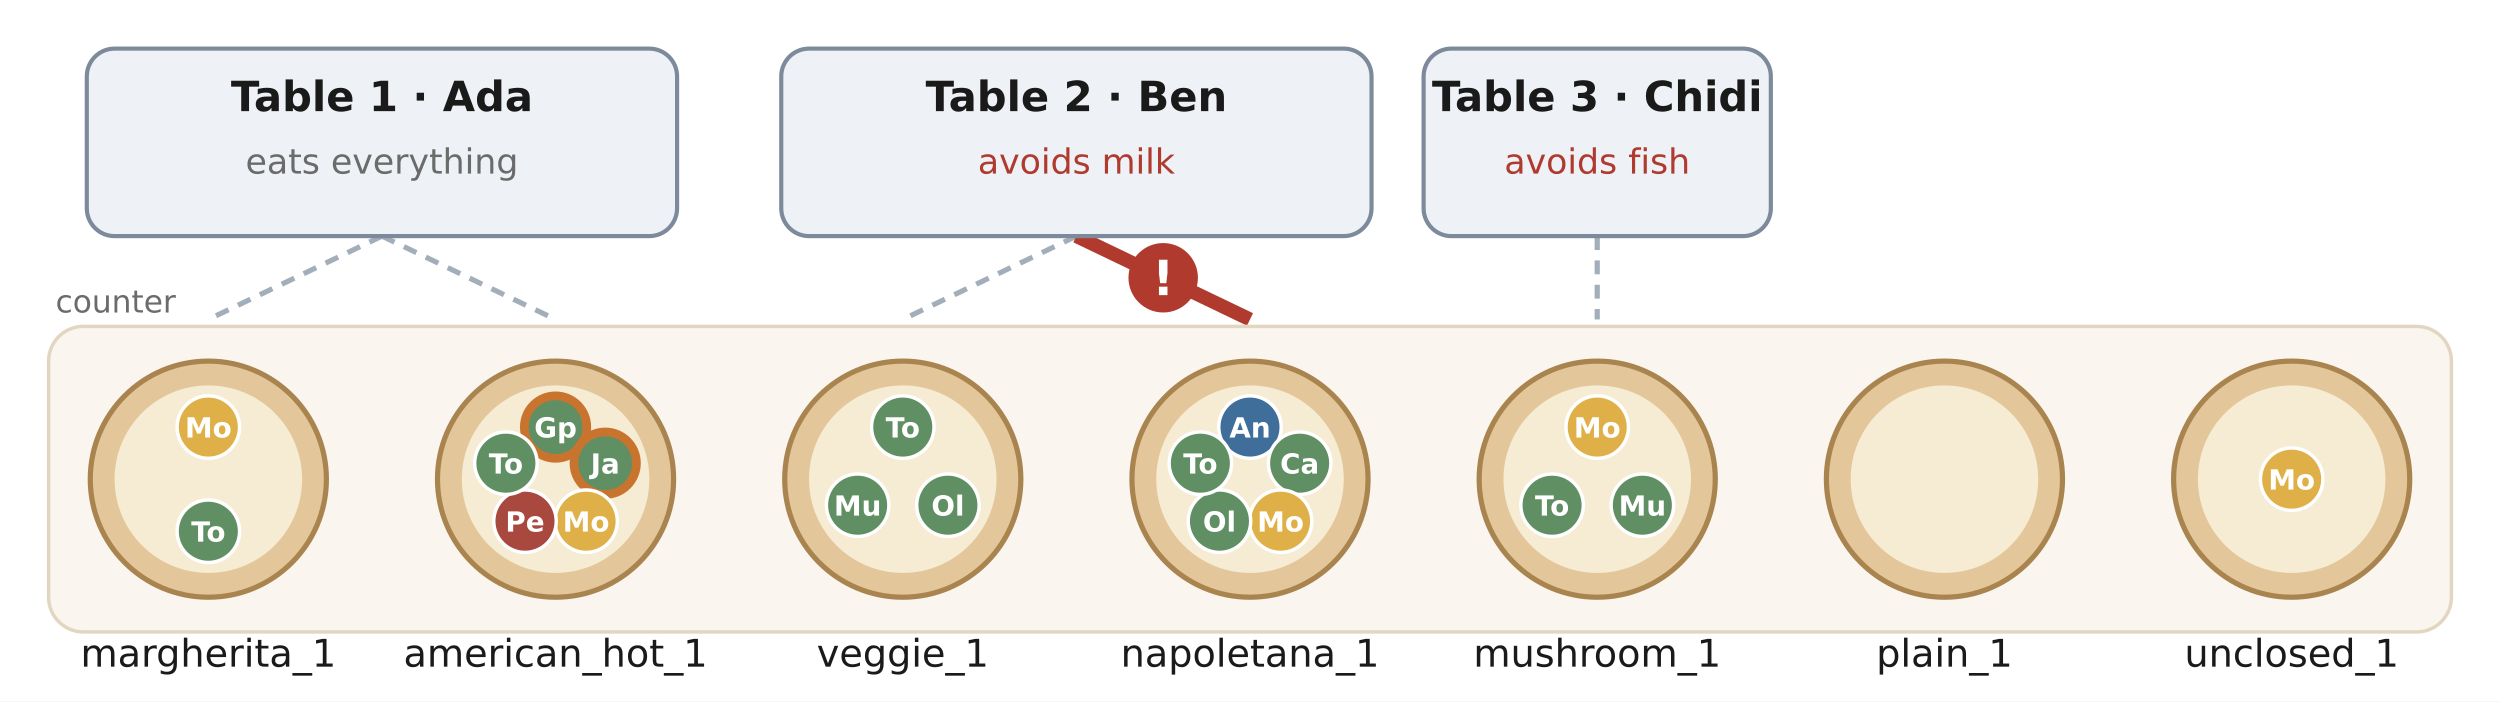
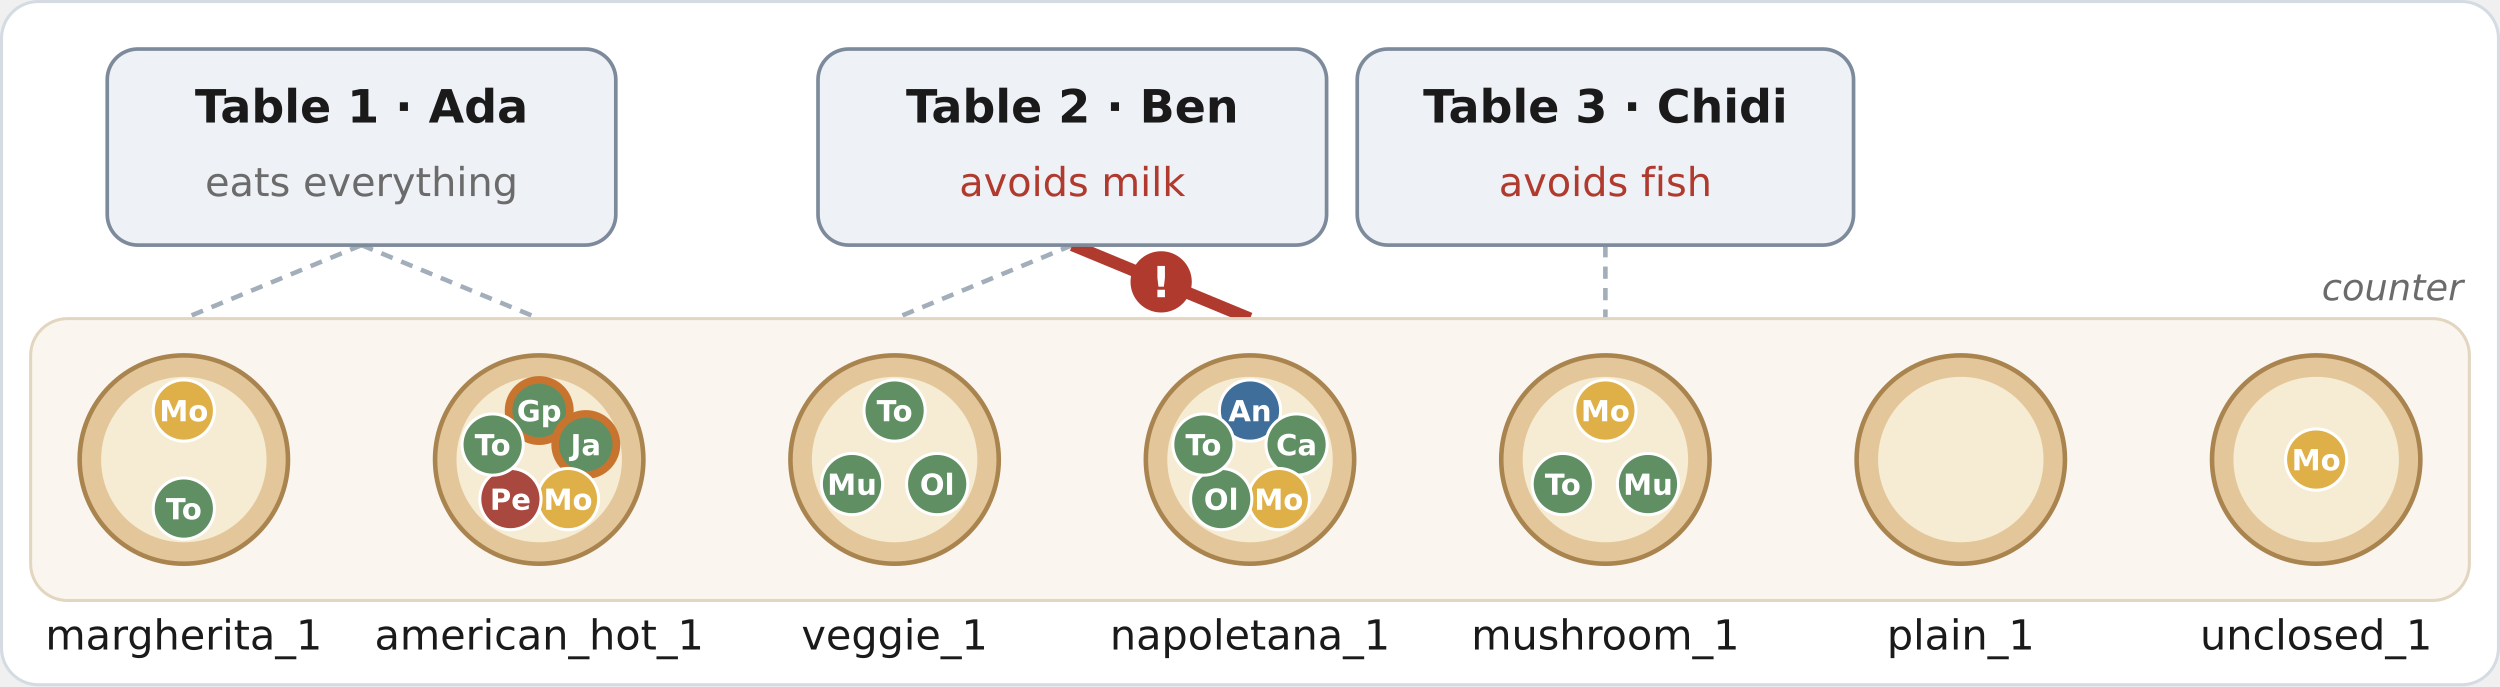
- <svg xmlns="http://www.w3.org/2000/svg" viewBox="0 0 720 202" width="720" height="202" font-family="DejaVu Sans, Liberation Sans, Arial, sans-serif">
-   <rect width="720" height="202" fill="white" />
-   <line x1="110.0" y1="68" x2="60" y2="92" stroke="#a3aebb" stroke-width="1.5" stroke-dasharray="4 3" />
-   <line x1="110.0" y1="68" x2="160" y2="92" stroke="#a3aebb" stroke-width="1.5" stroke-dasharray="4 3" />
-   <line x1="310.0" y1="68" x2="260" y2="92" stroke="#a3aebb" stroke-width="1.5" stroke-dasharray="4 3" />
-   <line x1="310.0" y1="68" x2="360" y2="92" stroke="#b03a2e" stroke-width="4" />
-   <circle cx="335.0" cy="80.0" r="10" fill="#b03a2e" />
-   <text x="335.0" y="85.0" text-anchor="middle" font-size="14" font-weight="bold" fill="white">!</text>
-   <line x1="460.0" y1="68" x2="460" y2="92" stroke="#a3aebb" stroke-width="1.5" stroke-dasharray="4 3" />
-   <rect x="25.0" y="14" width="170" height="54" rx="8" fill="#eef1f5" stroke="#7d8a9b" stroke-width="1.2" />
-   <text x="110.0" y="32" text-anchor="middle" font-size="12" font-weight="bold" fill="#1a1a1a">Table 1 · Ada</text>
-   <text x="110.0" y="50" text-anchor="middle" font-size="10" fill="#6b6b6b">eats everything</text>
-   <rect x="225.0" y="14" width="170" height="54" rx="8" fill="#eef1f5" stroke="#7d8a9b" stroke-width="1.2" />
-   <text x="310.0" y="32" text-anchor="middle" font-size="12" font-weight="bold" fill="#1a1a1a">Table 2 · Ben</text>
-   <text x="310.0" y="50" text-anchor="middle" font-size="10" fill="#b03a2e">avoids milk</text>
-   <rect x="410.0" y="14" width="100" height="54" rx="8" fill="#eef1f5" stroke="#7d8a9b" stroke-width="1.2" />
-   <text x="460.0" y="32" text-anchor="middle" font-size="12" font-weight="bold" fill="#1a1a1a">Table 3 · Chidi</text>
-   <text x="460.0" y="50" text-anchor="middle" font-size="10" fill="#b03a2e">avoids fish</text>
-   <rect x="14" y="94" width="692" height="88" rx="10" fill="#faf6ef" stroke="#e3d6c0" />
-   <text x="16" y="90" font-size="9" fill="#6b6b6b">counter</text>
-   <circle cx="60" cy="138" r="34" fill="#e3c79a" stroke="#a9844f" stroke-width="1.5" />
-   <circle cx="60" cy="138" r="27" fill="#f6ebd3" />
-   <circle cx="60.0" cy="123.0" r="9" fill="#e0b048" stroke="white" stroke-width="1" />
-   <text x="60.0" y="126.0" text-anchor="middle" font-size="8" font-weight="bold" fill="white">Mo</text>
-   <circle cx="60.0" cy="153.0" r="9" fill="#5f8f62" stroke="white" stroke-width="1" />
-   <text x="60.0" y="156.0" text-anchor="middle" font-size="8" font-weight="bold" fill="white">To</text>
-   <text x="60" y="192" text-anchor="middle" font-size="11" fill="#1a1a1a" font-weight="normal">margherita_1</text>
-   <circle cx="160" cy="138" r="34" fill="#e3c79a" stroke="#a9844f" stroke-width="1.5" />
-   <circle cx="160" cy="138" r="27" fill="#f6ebd3" />
-   <circle cx="160.0" cy="123.0" r="9" fill="#5f8f62" stroke="#c8742e" stroke-width="2.5" />
-   <text x="160.0" y="126.0" text-anchor="middle" font-size="8" font-weight="bold" fill="white">Gp</text>
-   <circle cx="174.3" cy="133.4" r="9" fill="#5f8f62" stroke="#c8742e" stroke-width="2.5" />
-   <text x="174.3" y="136.4" text-anchor="middle" font-size="8" font-weight="bold" fill="white">Ja</text>
-   <circle cx="168.8" cy="150.1" r="9" fill="#e0b048" stroke="white" stroke-width="1" />
-   <text x="168.8" y="153.1" text-anchor="middle" font-size="8" font-weight="bold" fill="white">Mo</text>
-   <circle cx="151.2" cy="150.1" r="9" fill="#a8483e" stroke="white" stroke-width="1" />
-   <text x="151.2" y="153.1" text-anchor="middle" font-size="8" font-weight="bold" fill="white">Pe</text>
-   <circle cx="145.7" cy="133.4" r="9" fill="#5f8f62" stroke="white" stroke-width="1" />
-   <text x="145.7" y="136.4" text-anchor="middle" font-size="8" font-weight="bold" fill="white">To</text>
-   <text x="160" y="192" text-anchor="middle" font-size="11" fill="#1a1a1a" font-weight="normal">american_hot_1</text>
-   <circle cx="260" cy="138" r="34" fill="#e3c79a" stroke="#a9844f" stroke-width="1.5" />
-   <circle cx="260" cy="138" r="27" fill="#f6ebd3" />
-   <circle cx="260.0" cy="123.0" r="9" fill="#5f8f62" stroke="white" stroke-width="1" />
-   <text x="260.0" y="126.0" text-anchor="middle" font-size="8" font-weight="bold" fill="white">To</text>
-   <circle cx="273.0" cy="145.5" r="9" fill="#5f8f62" stroke="white" stroke-width="1" />
-   <text x="273.0" y="148.5" text-anchor="middle" font-size="8" font-weight="bold" fill="white">Ol</text>
-   <circle cx="247.0" cy="145.5" r="9" fill="#5f8f62" stroke="white" stroke-width="1" />
-   <text x="247.0" y="148.5" text-anchor="middle" font-size="8" font-weight="bold" fill="white">Mu</text>
-   <text x="260" y="192" text-anchor="middle" font-size="11" fill="#1a1a1a" font-weight="normal">veggie_1</text>
-   <circle cx="360" cy="138" r="34" fill="#e3c79a" stroke="#a9844f" stroke-width="1.5" />
-   <circle cx="360" cy="138" r="27" fill="#f6ebd3" />
-   <circle cx="360.0" cy="123.0" r="9" fill="#3f6e9a" stroke="white" stroke-width="1" />
-   <text x="360.0" y="126.0" text-anchor="middle" font-size="8" font-weight="bold" fill="white">An</text>
-   <circle cx="374.3" cy="133.4" r="9" fill="#5f8f62" stroke="white" stroke-width="1" />
-   <text x="374.3" y="136.4" text-anchor="middle" font-size="8" font-weight="bold" fill="white">Ca</text>
-   <circle cx="368.8" cy="150.1" r="9" fill="#e0b048" stroke="white" stroke-width="1" />
-   <text x="368.8" y="153.1" text-anchor="middle" font-size="8" font-weight="bold" fill="white">Mo</text>
-   <circle cx="351.2" cy="150.1" r="9" fill="#5f8f62" stroke="white" stroke-width="1" />
-   <text x="351.2" y="153.1" text-anchor="middle" font-size="8" font-weight="bold" fill="white">Ol</text>
-   <circle cx="345.7" cy="133.4" r="9" fill="#5f8f62" stroke="white" stroke-width="1" />
-   <text x="345.7" y="136.4" text-anchor="middle" font-size="8" font-weight="bold" fill="white">To</text>
-   <text x="360" y="192" text-anchor="middle" font-size="11" fill="#1a1a1a" font-weight="normal">napoletana_1</text>
-   <circle cx="460" cy="138" r="34" fill="#e3c79a" stroke="#a9844f" stroke-width="1.5" />
-   <circle cx="460" cy="138" r="27" fill="#f6ebd3" />
-   <circle cx="460.0" cy="123.0" r="9" fill="#e0b048" stroke="white" stroke-width="1" />
-   <text x="460.0" y="126.0" text-anchor="middle" font-size="8" font-weight="bold" fill="white">Mo</text>
-   <circle cx="473.0" cy="145.5" r="9" fill="#5f8f62" stroke="white" stroke-width="1" />
-   <text x="473.0" y="148.5" text-anchor="middle" font-size="8" font-weight="bold" fill="white">Mu</text>
-   <circle cx="447.0" cy="145.5" r="9" fill="#5f8f62" stroke="white" stroke-width="1" />
-   <text x="447.0" y="148.5" text-anchor="middle" font-size="8" font-weight="bold" fill="white">To</text>
-   <text x="460" y="192" text-anchor="middle" font-size="11" fill="#1a1a1a" font-weight="normal">mushroom_1</text>
-   <circle cx="560" cy="138" r="34" fill="#e3c79a" stroke="#a9844f" stroke-width="1.5" />
-   <circle cx="560" cy="138" r="27" fill="#f6ebd3" />
-   <text x="560" y="192" text-anchor="middle" font-size="11" fill="#1a1a1a" font-weight="normal">plain_1</text>
-   <circle cx="660" cy="138" r="34" fill="#e3c79a" stroke="#a9844f" stroke-width="1.5" />
-   <circle cx="660" cy="138" r="27" fill="#f6ebd3" />
-   <circle cx="660.0" cy="138.0" r="9" fill="#e0b048" stroke="white" stroke-width="1" />
-   <text x="660.0" y="141.0" text-anchor="middle" font-size="8" font-weight="bold" fill="white">Mo</text>
-   <text x="660" y="192" text-anchor="middle" font-size="11" fill="#1a1a1a" font-weight="normal">unclosed_1</text>
+ <svg xmlns="http://www.w3.org/2000/svg" viewBox="0 0 816 224" width="816" height="224" style="max-width: 100%; height: auto" font-family="DejaVu Sans, Liberation Sans, Arial, sans-serif">
+   <rect x="0.5" y="0.5" width="815" height="223" rx="12" fill="white" stroke="#d5dbe3" />
+   <line x1="118.0" y1="80" x2="60" y2="104" stroke="#a3aebb" stroke-width="1.5" stroke-dasharray="4 3" />
+   <line x1="118.0" y1="80" x2="176" y2="104" stroke="#a3aebb" stroke-width="1.5" stroke-dasharray="4 3" />
+   <line x1="350.0" y1="80" x2="292" y2="104" stroke="#a3aebb" stroke-width="1.5" stroke-dasharray="4 3" />
+   <line x1="350.0" y1="80" x2="408" y2="104" stroke="#b03a2e" stroke-width="4" />
+   <circle cx="379.0" cy="92.0" r="10" fill="#b03a2e" />
+   <text x="379.0" y="97.0" text-anchor="middle" font-size="14" font-weight="bold" fill="white">!</text>
+   <line x1="524.0" y1="80" x2="524" y2="104" stroke="#a3aebb" stroke-width="1.5" stroke-dasharray="4 3" />
+   <rect x="35.0" y="16" width="166" height="64" rx="10" fill="#eef1f5" stroke="#7d8a9b" stroke-width="1.2" />
+   <text x="118.0" y="40" text-anchor="middle" font-size="15" font-weight="bold" fill="#1a1a1a">Table 1 · Ada</text>
+   <text x="118.0" y="64" text-anchor="middle" font-size="13" fill="#6b6b6b">eats everything</text>
+   <rect x="267.0" y="16" width="166" height="64" rx="10" fill="#eef1f5" stroke="#7d8a9b" stroke-width="1.2" />
+   <text x="350.0" y="40" text-anchor="middle" font-size="15" font-weight="bold" fill="#1a1a1a">Table 2 · Ben</text>
+   <text x="350.0" y="64" text-anchor="middle" font-size="13" fill="#b03a2e">avoids milk</text>
+   <rect x="443.0" y="16" width="162.0" height="64" rx="10" fill="#eef1f5" stroke="#7d8a9b" stroke-width="1.2" />
+   <text x="524.0" y="40" text-anchor="middle" font-size="15" font-weight="bold" fill="#1a1a1a">Table 3 · Chidi</text>
+   <text x="524.0" y="64" text-anchor="middle" font-size="13" fill="#b03a2e">avoids fish</text>
+   <rect x="10" y="104" width="796" height="92" rx="12" fill="#faf6ef" stroke="#e3d6c0" />
+   <text x="804" y="98" text-anchor="end" font-size="12" font-style="italic" fill="#6b6b6b">counter</text>
+   <circle cx="60" cy="150" r="34" fill="#e3c79a" stroke="#a9844f" stroke-width="1.5" />
+   <circle cx="60" cy="150" r="27" fill="#f6ebd3" />
+   <circle cx="60.0" cy="134.0" r="10" fill="#e0b048" stroke="white" stroke-width="1" />
+   <text x="60.0" y="137.5" text-anchor="middle" font-size="9.5" font-weight="bold" fill="white">Mo</text>
+   <circle cx="60.0" cy="166.0" r="10" fill="#5f8f62" stroke="white" stroke-width="1" />
+   <text x="60.0" y="169.5" text-anchor="middle" font-size="9.5" font-weight="bold" fill="white">To</text>
+   <text x="60" y="212" text-anchor="middle" font-size="13.5" fill="#1a1a1a" font-weight="normal">margherita_1</text>
+   <circle cx="176" cy="150" r="34" fill="#e3c79a" stroke="#a9844f" stroke-width="1.5" />
+   <circle cx="176" cy="150" r="27" fill="#f6ebd3" />
+   <circle cx="176.0" cy="134.0" r="10" fill="#5f8f62" stroke="#c8742e" stroke-width="2.5" />
+   <text x="176.0" y="137.5" text-anchor="middle" font-size="9.5" font-weight="bold" fill="white">Gp</text>
+   <circle cx="191.2" cy="145.1" r="10" fill="#5f8f62" stroke="#c8742e" stroke-width="2.5" />
+   <text x="191.2" y="148.6" text-anchor="middle" font-size="9.5" font-weight="bold" fill="white">Ja</text>
+   <circle cx="185.4" cy="162.9" r="10" fill="#e0b048" stroke="white" stroke-width="1" />
+   <text x="185.4" y="166.4" text-anchor="middle" font-size="9.5" font-weight="bold" fill="white">Mo</text>
+   <circle cx="166.6" cy="162.9" r="10" fill="#a8483e" stroke="white" stroke-width="1" />
+   <text x="166.6" y="166.4" text-anchor="middle" font-size="9.5" font-weight="bold" fill="white">Pe</text>
+   <circle cx="160.8" cy="145.1" r="10" fill="#5f8f62" stroke="white" stroke-width="1" />
+   <text x="160.8" y="148.6" text-anchor="middle" font-size="9.5" font-weight="bold" fill="white">To</text>
+   <text x="176" y="212" text-anchor="middle" font-size="13.5" fill="#1a1a1a" font-weight="normal">american_hot_1</text>
+   <circle cx="292" cy="150" r="34" fill="#e3c79a" stroke="#a9844f" stroke-width="1.5" />
+   <circle cx="292" cy="150" r="27" fill="#f6ebd3" />
+   <circle cx="292.0" cy="134.0" r="10" fill="#5f8f62" stroke="white" stroke-width="1" />
+   <text x="292.0" y="137.5" text-anchor="middle" font-size="9.5" font-weight="bold" fill="white">To</text>
+   <circle cx="305.9" cy="158.0" r="10" fill="#5f8f62" stroke="white" stroke-width="1" />
+   <text x="305.9" y="161.5" text-anchor="middle" font-size="9.5" font-weight="bold" fill="white">Ol</text>
+   <circle cx="278.1" cy="158.0" r="10" fill="#5f8f62" stroke="white" stroke-width="1" />
+   <text x="278.1" y="161.5" text-anchor="middle" font-size="9.5" font-weight="bold" fill="white">Mu</text>
+   <text x="292" y="212" text-anchor="middle" font-size="13.5" fill="#1a1a1a" font-weight="normal">veggie_1</text>
+   <circle cx="408" cy="150" r="34" fill="#e3c79a" stroke="#a9844f" stroke-width="1.5" />
+   <circle cx="408" cy="150" r="27" fill="#f6ebd3" />
+   <circle cx="408.0" cy="134.0" r="10" fill="#3f6e9a" stroke="white" stroke-width="1" />
+   <text x="408.0" y="137.5" text-anchor="middle" font-size="9.5" font-weight="bold" fill="white">An</text>
+   <circle cx="423.2" cy="145.1" r="10" fill="#5f8f62" stroke="white" stroke-width="1" />
+   <text x="423.2" y="148.6" text-anchor="middle" font-size="9.5" font-weight="bold" fill="white">Ca</text>
+   <circle cx="417.4" cy="162.9" r="10" fill="#e0b048" stroke="white" stroke-width="1" />
+   <text x="417.4" y="166.4" text-anchor="middle" font-size="9.5" font-weight="bold" fill="white">Mo</text>
+   <circle cx="398.6" cy="162.9" r="10" fill="#5f8f62" stroke="white" stroke-width="1" />
+   <text x="398.6" y="166.4" text-anchor="middle" font-size="9.5" font-weight="bold" fill="white">Ol</text>
+   <circle cx="392.8" cy="145.1" r="10" fill="#5f8f62" stroke="white" stroke-width="1" />
+   <text x="392.8" y="148.6" text-anchor="middle" font-size="9.5" font-weight="bold" fill="white">To</text>
+   <text x="408" y="212" text-anchor="middle" font-size="13.5" fill="#1a1a1a" font-weight="normal">napoletana_1</text>
+   <circle cx="524" cy="150" r="34" fill="#e3c79a" stroke="#a9844f" stroke-width="1.5" />
+   <circle cx="524" cy="150" r="27" fill="#f6ebd3" />
+   <circle cx="524.0" cy="134.0" r="10" fill="#e0b048" stroke="white" stroke-width="1" />
+   <text x="524.0" y="137.5" text-anchor="middle" font-size="9.5" font-weight="bold" fill="white">Mo</text>
+   <circle cx="537.9" cy="158.0" r="10" fill="#5f8f62" stroke="white" stroke-width="1" />
+   <text x="537.9" y="161.5" text-anchor="middle" font-size="9.5" font-weight="bold" fill="white">Mu</text>
+   <circle cx="510.1" cy="158.0" r="10" fill="#5f8f62" stroke="white" stroke-width="1" />
+   <text x="510.1" y="161.5" text-anchor="middle" font-size="9.5" font-weight="bold" fill="white">To</text>
+   <text x="524" y="212" text-anchor="middle" font-size="13.5" fill="#1a1a1a" font-weight="normal">mushroom_1</text>
+   <circle cx="640" cy="150" r="34" fill="#e3c79a" stroke="#a9844f" stroke-width="1.5" />
+   <circle cx="640" cy="150" r="27" fill="#f6ebd3" />
+   <text x="640" y="212" text-anchor="middle" font-size="13.5" fill="#1a1a1a" font-weight="normal">plain_1</text>
+   <circle cx="756" cy="150" r="34" fill="#e3c79a" stroke="#a9844f" stroke-width="1.5" />
+   <circle cx="756" cy="150" r="27" fill="#f6ebd3" />
+   <circle cx="756.0" cy="150.0" r="10" fill="#e0b048" stroke="white" stroke-width="1" />
+   <text x="756.0" y="153.5" text-anchor="middle" font-size="9.5" font-weight="bold" fill="white">Mo</text>
+   <text x="756" y="212" text-anchor="middle" font-size="13.5" fill="#1a1a1a" font-weight="normal">unclosed_1</text>
</svg>
